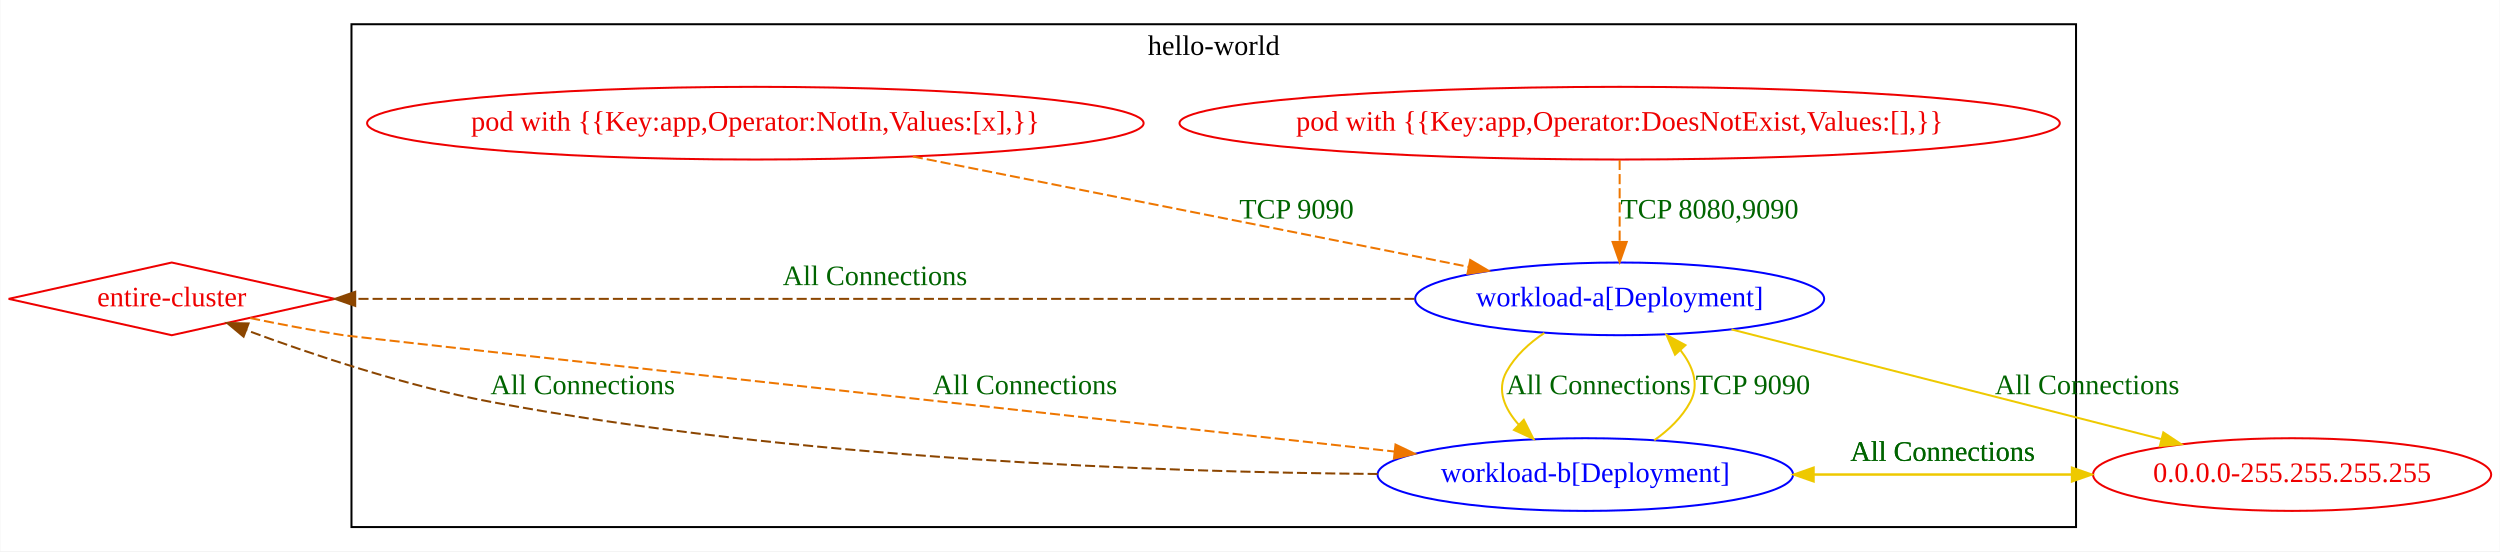
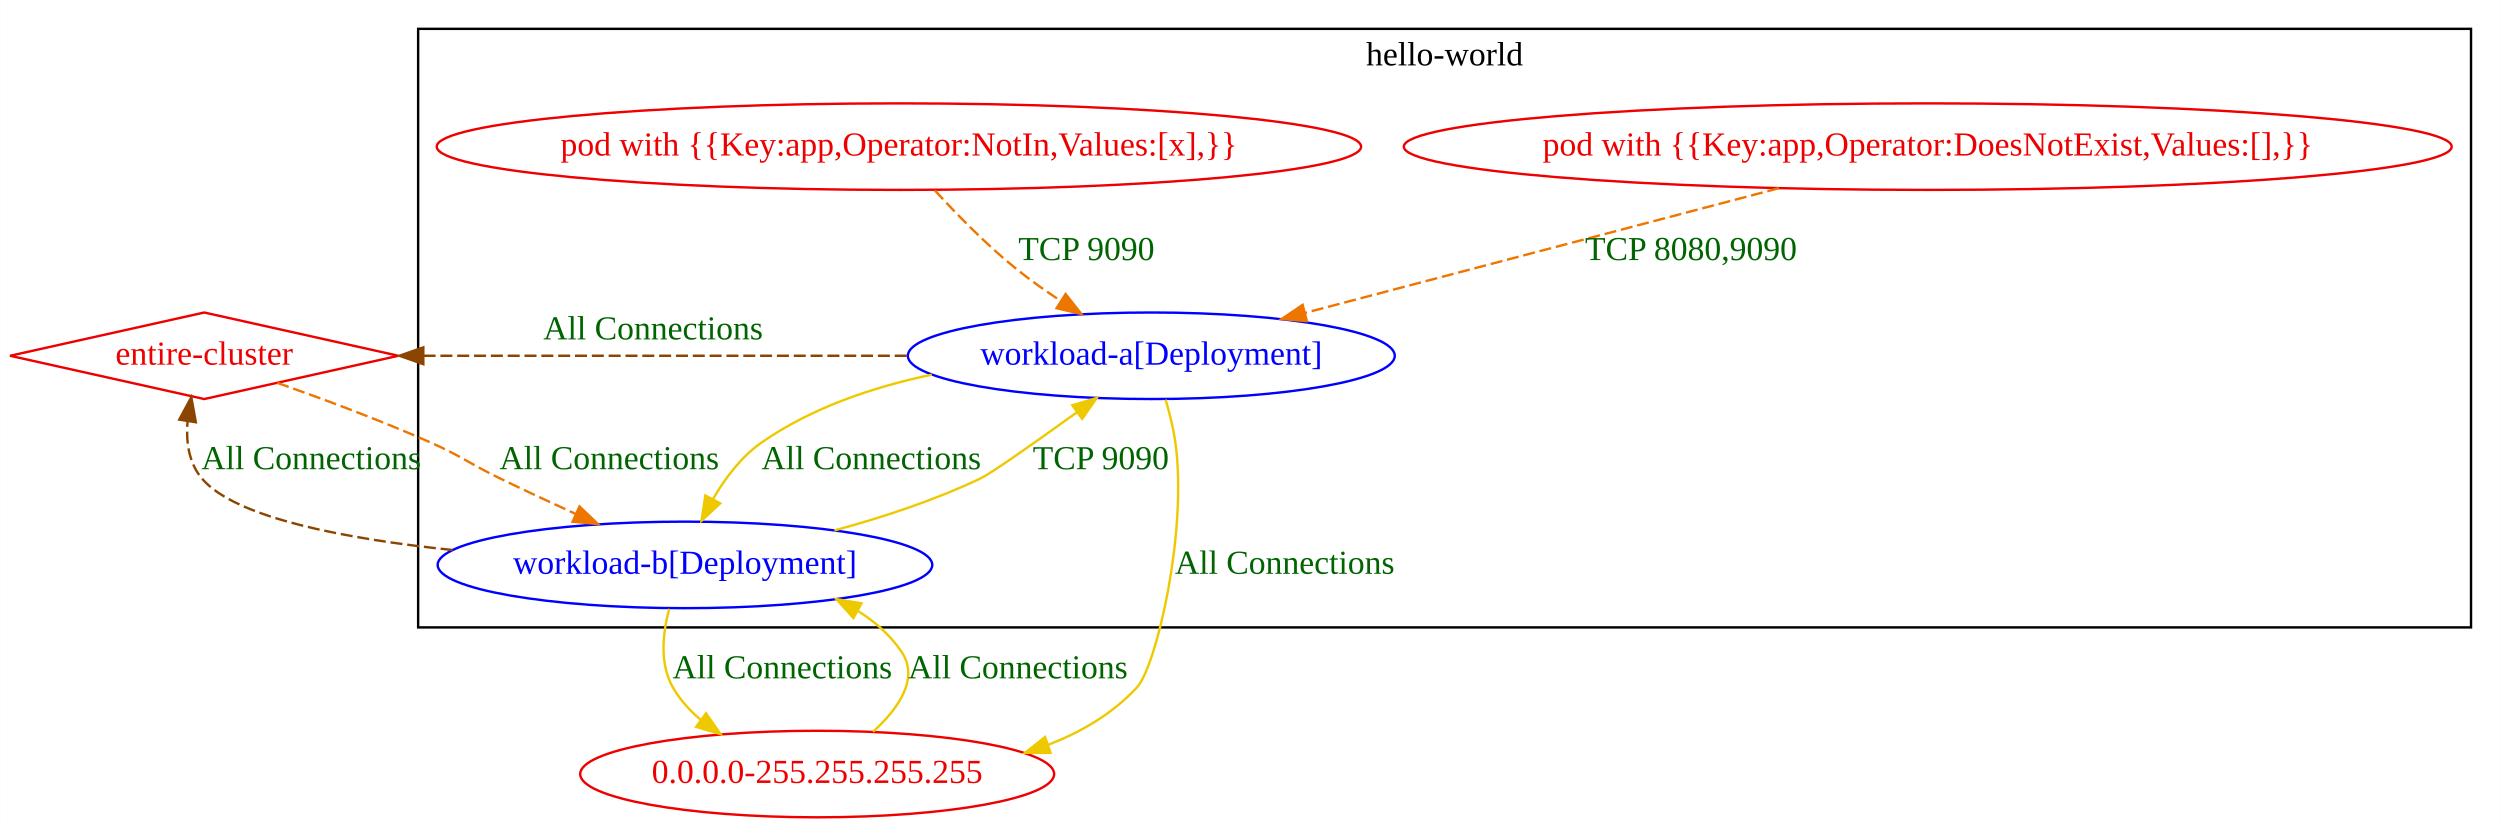
- <svg xmlns="http://www.w3.org/2000/svg" width="1238pt" height="273pt" viewBox="0.00 0.00 1237.68 273.00">
-   <g id="graph0" class="graph" transform="scale(1 1) rotate(0) translate(4 269)">
-     <polygon fill="white" stroke="transparent" points="-4,4 -4,-269 1233.68,-269 1233.68,4 -4,4" />
+ <svg xmlns="http://www.w3.org/2000/svg" width="1040pt" height="344pt" viewBox="0.00 0.00 1039.89 344.00">
+   <g id="graph0" class="graph" transform="scale(1 1) rotate(0) translate(4 340)">
+     <polygon fill="white" stroke="transparent" points="-4,4 -4,-340 1035.89,-340 1035.89,4 -4,4" />
    <g id="clust1" class="cluster">
-       <polygon fill="none" stroke="black" points="169.89,-8 169.89,-257 1023.89,-257 1023.89,-8 169.89,-8" />
-       <text text-anchor="middle" x="596.89" y="-241.8" font-family="Times New Roman,serif" font-size="14.00">hello-world</text>
+       <polygon fill="none" stroke="black" points="169.89,-79 169.89,-328 1023.89,-328 1023.89,-79 169.89,-79" />
+       <text text-anchor="middle" x="596.89" y="-312.8" font-family="Times New Roman,serif" font-size="14.00">hello-world</text>
    </g>
    <g id="node1" class="node">
-       <ellipse fill="none" stroke="blue" cx="797.89" cy="-121" rx="101.28" ry="18" />
-       <text text-anchor="middle" x="797.89" y="-117.3" font-family="Times New Roman,serif" font-size="14.00" fill="blue">workload-a[Deployment]</text>
+       <ellipse fill="none" stroke="blue" cx="474.89" cy="-192" rx="101.28" ry="18" />
+       <text text-anchor="middle" x="474.89" y="-188.3" font-family="Times New Roman,serif" font-size="14.00" fill="blue">workload-a[Deployment]</text>
    </g>
    <g id="node2" class="node">
-       <ellipse fill="none" stroke="blue" cx="780.89" cy="-34" rx="102.88" ry="18" />
-       <text text-anchor="middle" x="780.89" y="-30.3" font-family="Times New Roman,serif" font-size="14.00" fill="blue">workload-b[Deployment]</text>
+       <ellipse fill="none" stroke="blue" cx="280.89" cy="-105" rx="102.88" ry="18" />
+       <text text-anchor="middle" x="280.89" y="-101.3" font-family="Times New Roman,serif" font-size="14.00" fill="blue">workload-b[Deployment]</text>
    </g>
    <g id="edge5" class="edge">
-       <path fill="none" stroke="#eec900" d="M760.6,-104.11C753.11,-99.13 746.22,-92.82 741.89,-85 736.82,-75.86 740.87,-66.62 747.98,-58.62" />
-       <polygon fill="#eec900" stroke="#eec900" points="750.43,-61.11 755.19,-51.65 745.57,-56.08 750.43,-61.11" />
-       <text text-anchor="middle" x="787.39" y="-73.8" font-family="Times New Roman,serif" font-size="14.00" fill="darkgreen">All Connections</text>
+       <path fill="none" stroke="#eec900" d="M383.6,-184.14C359.03,-179 333.56,-170.36 312.89,-156 304.34,-150.07 297.56,-141.04 292.48,-132.28" />
+       <polygon fill="#eec900" stroke="#eec900" points="295.56,-130.61 287.8,-123.39 289.36,-133.87 295.56,-130.61" />
+       <text text-anchor="middle" x="358.39" y="-144.8" font-family="Times New Roman,serif" font-size="14.00" fill="darkgreen">All Connections</text>
    </g>
    <g id="node5" class="node">
-       <ellipse fill="none" stroke="#ee0000" cx="1130.89" cy="-34" rx="98.58" ry="18" />
-       <text text-anchor="middle" x="1130.89" y="-30.3" font-family="Times New Roman,serif" font-size="14.00" fill="#ee0000">0.0.0.0-255.255.255.255</text>
+       <ellipse fill="none" stroke="#ee0000" cx="335.89" cy="-18" rx="98.58" ry="18" />
+       <text text-anchor="middle" x="335.89" y="-14.3" font-family="Times New Roman,serif" font-size="14.00" fill="#ee0000">0.0.0.0-255.255.255.255</text>
    </g>
    <g id="edge3" class="edge">
-       <path fill="none" stroke="#eec900" d="M853.25,-105.87C911.76,-90.93 1003.98,-67.39 1065.9,-51.59" />
-       <polygon fill="#eec900" stroke="#eec900" points="1067.12,-54.89 1075.95,-49.02 1065.39,-48.11 1067.12,-54.89" />
-       <text text-anchor="middle" x="1029.39" y="-73.8" font-family="Times New Roman,serif" font-size="14.00" fill="darkgreen">All Connections</text>
+       <path fill="none" stroke="#eec900" d="M480.84,-173.76C482.49,-168.16 484.06,-161.88 484.89,-156 490.08,-118.94 476.95,-62.7 468.89,-54 458.86,-43.19 445.93,-35.56 432.09,-30.2" />
+       <polygon fill="#eec900" stroke="#eec900" points="432.98,-26.8 422.38,-26.84 430.69,-33.42 432.98,-26.8" />
+       <text text-anchor="middle" x="530.39" y="-101.3" font-family="Times New Roman,serif" font-size="14.00" fill="darkgreen">All Connections</text>
    </g>
    <g id="node6" class="node">
-       <polygon fill="none" stroke="#ee0000" points="80.89,-139 0.11,-121 80.89,-103 161.66,-121 80.89,-139" />
-       <text text-anchor="middle" x="80.89" y="-117.3" font-family="Times New Roman,serif" font-size="14.00" fill="#ee0000">entire-cluster</text>
+       <polygon fill="none" stroke="#ee0000" points="80.89,-210 0.11,-192 80.89,-174 161.66,-192 80.89,-210" />
+       <text text-anchor="middle" x="80.89" y="-188.3" font-family="Times New Roman,serif" font-size="14.00" fill="#ee0000">entire-cluster</text>
    </g>
    <g id="edge4" class="edge">
-       <path fill="none" stroke="#8b4500" stroke-dasharray="5,2" d="M696.34,-121C556.36,-121 306.24,-121 171.99,-121" />
-       <polygon fill="#8b4500" stroke="#8b4500" points="171.74,-117.5 161.74,-121 171.74,-124.5 171.74,-117.5" />
-       <text text-anchor="middle" x="429.13" y="-127.8" font-family="Times New Roman,serif" font-size="14.00" fill="darkgreen">All Connections</text>
+       <path fill="none" stroke="#8b4500" stroke-dasharray="5,2" d="M373.14,-192C311.06,-192 232.37,-192 172.28,-192" />
+       <polygon fill="#8b4500" stroke="#8b4500" points="172.05,-188.5 162.05,-192 172.05,-195.5 172.05,-188.5" />
+       <text text-anchor="middle" x="267.63" y="-198.8" font-family="Times New Roman,serif" font-size="14.00" fill="darkgreen">All Connections</text>
    </g>
    <g id="edge8" class="edge">
-       <path fill="none" stroke="#eec900" d="M815.02,-50.99C822.18,-56.02 828.79,-62.32 832.89,-70 837.52,-78.7 834.16,-87.68 828.02,-95.58" />
-       <polygon fill="#eec900" stroke="#eec900" points="825.32,-93.35 821.13,-103.08 830.47,-98.08 825.32,-93.35" />
-       <text text-anchor="middle" x="863.89" y="-73.8" font-family="Times New Roman,serif" font-size="14.00" fill="darkgreen">TCP 9090</text>
+       <path fill="none" stroke="#eec900" d="M343.06,-119.34C363.01,-124.75 384.85,-131.91 403.89,-141 408.36,-143.13 426.97,-156.27 444.01,-168.54" />
+       <polygon fill="#eec900" stroke="#eec900" points="442.03,-171.42 452.18,-174.44 446.12,-165.75 442.03,-171.42" />
+       <text text-anchor="middle" x="453.89" y="-144.8" font-family="Times New Roman,serif" font-size="14.00" fill="darkgreen">TCP 9090</text>
    </g>
    <g id="edge6" class="edge">
-       <path fill="none" stroke="#eec900" d="M884,-34C927.31,-34 977.73,-34 1021.67,-34" />
-       <polygon fill="#eec900" stroke="#eec900" points="1021.81,-37.5 1031.81,-34 1021.81,-30.5 1021.81,-37.5" />
-       <text text-anchor="middle" x="957.84" y="-40.8" font-family="Times New Roman,serif" font-size="14.00" fill="darkgreen">All Connections</text>
+       <path fill="none" stroke="#eec900" d="M274.34,-86.73C271.61,-76.57 270.24,-63.83 275.89,-54 278.85,-48.84 282.9,-44.37 287.5,-40.52" />
+       <polygon fill="#eec900" stroke="#eec900" points="289.64,-43.29 295.69,-34.6 285.53,-37.62 289.64,-43.29" />
+       <text text-anchor="middle" x="321.39" y="-57.8" font-family="Times New Roman,serif" font-size="14.00" fill="darkgreen">All Connections</text>
    </g>
    <g id="edge7" class="edge">
-       <path fill="none" stroke="#8b4500" stroke-dasharray="5,2" d="M678.08,-34.28C568.37,-35.22 389.95,-41.65 238.89,-70 196.53,-77.95 149.65,-93.71 118.04,-105.43" />
-       <polygon fill="#8b4500" stroke="#8b4500" points="116.46,-102.28 108.33,-109.07 118.93,-108.83 116.46,-102.28" />
-       <text text-anchor="middle" x="284.39" y="-73.8" font-family="Times New Roman,serif" font-size="14.00" fill="darkgreen">All Connections</text>
+       <path fill="none" stroke="#8b4500" stroke-dasharray="5,2" d="M184.21,-111.19C139.71,-115.81 93.74,-124.53 79.89,-141 74.4,-147.52 73.27,-156.39 73.96,-164.84" />
+       <polygon fill="#8b4500" stroke="#8b4500" points="70.51,-165.44 75.53,-174.77 77.42,-164.34 70.51,-165.44" />
+       <text text-anchor="middle" x="125.39" y="-144.8" font-family="Times New Roman,serif" font-size="14.00" fill="darkgreen">All Connections</text>
    </g>
    <g id="node3" class="node">
-       <ellipse fill="none" stroke="#ee0000" cx="797.89" cy="-208" rx="217.96" ry="18" />
-       <text text-anchor="middle" x="797.89" y="-204.3" font-family="Times New Roman,serif" font-size="14.00" fill="#ee0000">pod with {{Key:app,Operator:DoesNotExist,Values:[],}}</text>
+       <ellipse fill="none" stroke="#ee0000" cx="797.89" cy="-279" rx="217.96" ry="18" />
+       <text text-anchor="middle" x="797.89" y="-275.3" font-family="Times New Roman,serif" font-size="14.00" fill="#ee0000">pod with {{Key:app,Operator:DoesNotExist,Values:[],}}</text>
    </g>
    <g id="edge9" class="edge">
-       <path fill="none" stroke="#ee7600" stroke-dasharray="5,2" d="M797.89,-189.8C797.89,-178.16 797.89,-162.55 797.89,-149.24" />
-       <polygon fill="#ee7600" stroke="#ee7600" points="801.39,-149.18 797.89,-139.18 794.39,-149.18 801.39,-149.18" />
-       <text text-anchor="middle" x="842.39" y="-160.8" font-family="Times New Roman,serif" font-size="14.00" fill="darkgreen">TCP 8080,9090</text>
+       <path fill="none" stroke="#ee7600" stroke-dasharray="5,2" d="M735.99,-261.71C679.48,-246.84 596.29,-224.95 539.07,-209.89" />
+       <polygon fill="#ee7600" stroke="#ee7600" points="539.62,-206.42 529.06,-207.26 537.84,-213.19 539.62,-206.42" />
+       <text text-anchor="middle" x="699.39" y="-231.8" font-family="Times New Roman,serif" font-size="14.00" fill="darkgreen">TCP 8080,9090</text>
    </g>
    <g id="node4" class="node">
-       <ellipse fill="none" stroke="#ee0000" cx="369.89" cy="-208" rx="192.27" ry="18" />
-       <text text-anchor="middle" x="369.89" y="-204.3" font-family="Times New Roman,serif" font-size="14.00" fill="#ee0000">pod with {{Key:app,Operator:NotIn,Values:[x],}}</text>
+       <ellipse fill="none" stroke="#ee0000" cx="369.89" cy="-279" rx="192.27" ry="18" />
+       <text text-anchor="middle" x="369.89" y="-275.3" font-family="Times New Roman,serif" font-size="14.00" fill="#ee0000">pod with {{Key:app,Operator:NotIn,Values:[x],}}</text>
    </g>
    <g id="edge10" class="edge">
-       <path fill="none" stroke="#ee7600" stroke-dasharray="5,2" d="M447.89,-191.51C526.12,-175.97 645.74,-152.22 722.88,-136.9" />
-       <polygon fill="#ee7600" stroke="#ee7600" points="723.88,-140.27 733.01,-134.88 722.52,-133.4 723.88,-140.27" />
-       <text text-anchor="middle" x="637.89" y="-160.8" font-family="Times New Roman,serif" font-size="14.00" fill="darkgreen">TCP 9090</text>
+       <path fill="none" stroke="#ee7600" stroke-dasharray="5,2" d="M384.86,-260.78C394.13,-250.64 406.57,-237.9 418.89,-228 424.6,-223.41 430.95,-218.93 437.27,-214.79" />
+       <polygon fill="#ee7600" stroke="#ee7600" points="439.23,-217.69 445.8,-209.37 435.48,-211.78 439.23,-217.69" />
+       <text text-anchor="middle" x="447.89" y="-231.8" font-family="Times New Roman,serif" font-size="14.00" fill="darkgreen">TCP 9090</text>
    </g>
    <g id="edge1" class="edge">
-       <path fill="none" stroke="#eec900" d="M1031.81,-34C988.96,-34 938.58,-34 894.25,-34" />
-       <polygon fill="#eec900" stroke="#eec900" points="894,-30.5 884,-34 894,-37.5 894,-30.5" />
-       <text text-anchor="middle" x="957.84" y="-40.8" font-family="Times New Roman,serif" font-size="14.00" fill="darkgreen">All Connections</text>
+       <path fill="none" stroke="#eec900" d="M359.13,-35.6C369.79,-45.31 378.54,-57.81 370.89,-69 366.23,-75.81 360.03,-81.3 353.07,-85.71" />
+       <polygon fill="#eec900" stroke="#eec900" points="350.96,-82.88 343.89,-90.76 354.33,-89.01 350.96,-82.88" />
+       <text text-anchor="middle" x="419.39" y="-57.8" font-family="Times New Roman,serif" font-size="14.00" fill="darkgreen">All Connections</text>
    </g>
    <g id="edge2" class="edge">
-       <path fill="none" stroke="#ee7600" stroke-dasharray="5,2" d="M119.69,-111.5C134.14,-108.53 150.72,-105.35 165.89,-103 172.26,-102.01 515.62,-64.19 686.45,-45.39" />
-       <polygon fill="#ee7600" stroke="#ee7600" points="686.89,-48.86 696.44,-44.29 686.12,-41.9 686.89,-48.86" />
-       <text text-anchor="middle" x="503.39" y="-73.8" font-family="Times New Roman,serif" font-size="14.00" fill="darkgreen">All Connections</text>
+       <path fill="none" stroke="#ee7600" stroke-dasharray="5,2" d="M111.31,-180.72C129.9,-174.19 154.03,-165.24 174.89,-156 188.15,-150.12 190.83,-147.34 203.89,-141 214,-136.09 224.95,-130.99 235.33,-126.24" />
+       <polygon fill="#ee7600" stroke="#ee7600" points="237.01,-129.33 244.67,-122.01 234.12,-122.95 237.01,-129.33" />
+       <text text-anchor="middle" x="249.39" y="-144.8" font-family="Times New Roman,serif" font-size="14.00" fill="darkgreen">All Connections</text>
    </g>
  </g>
</svg>
